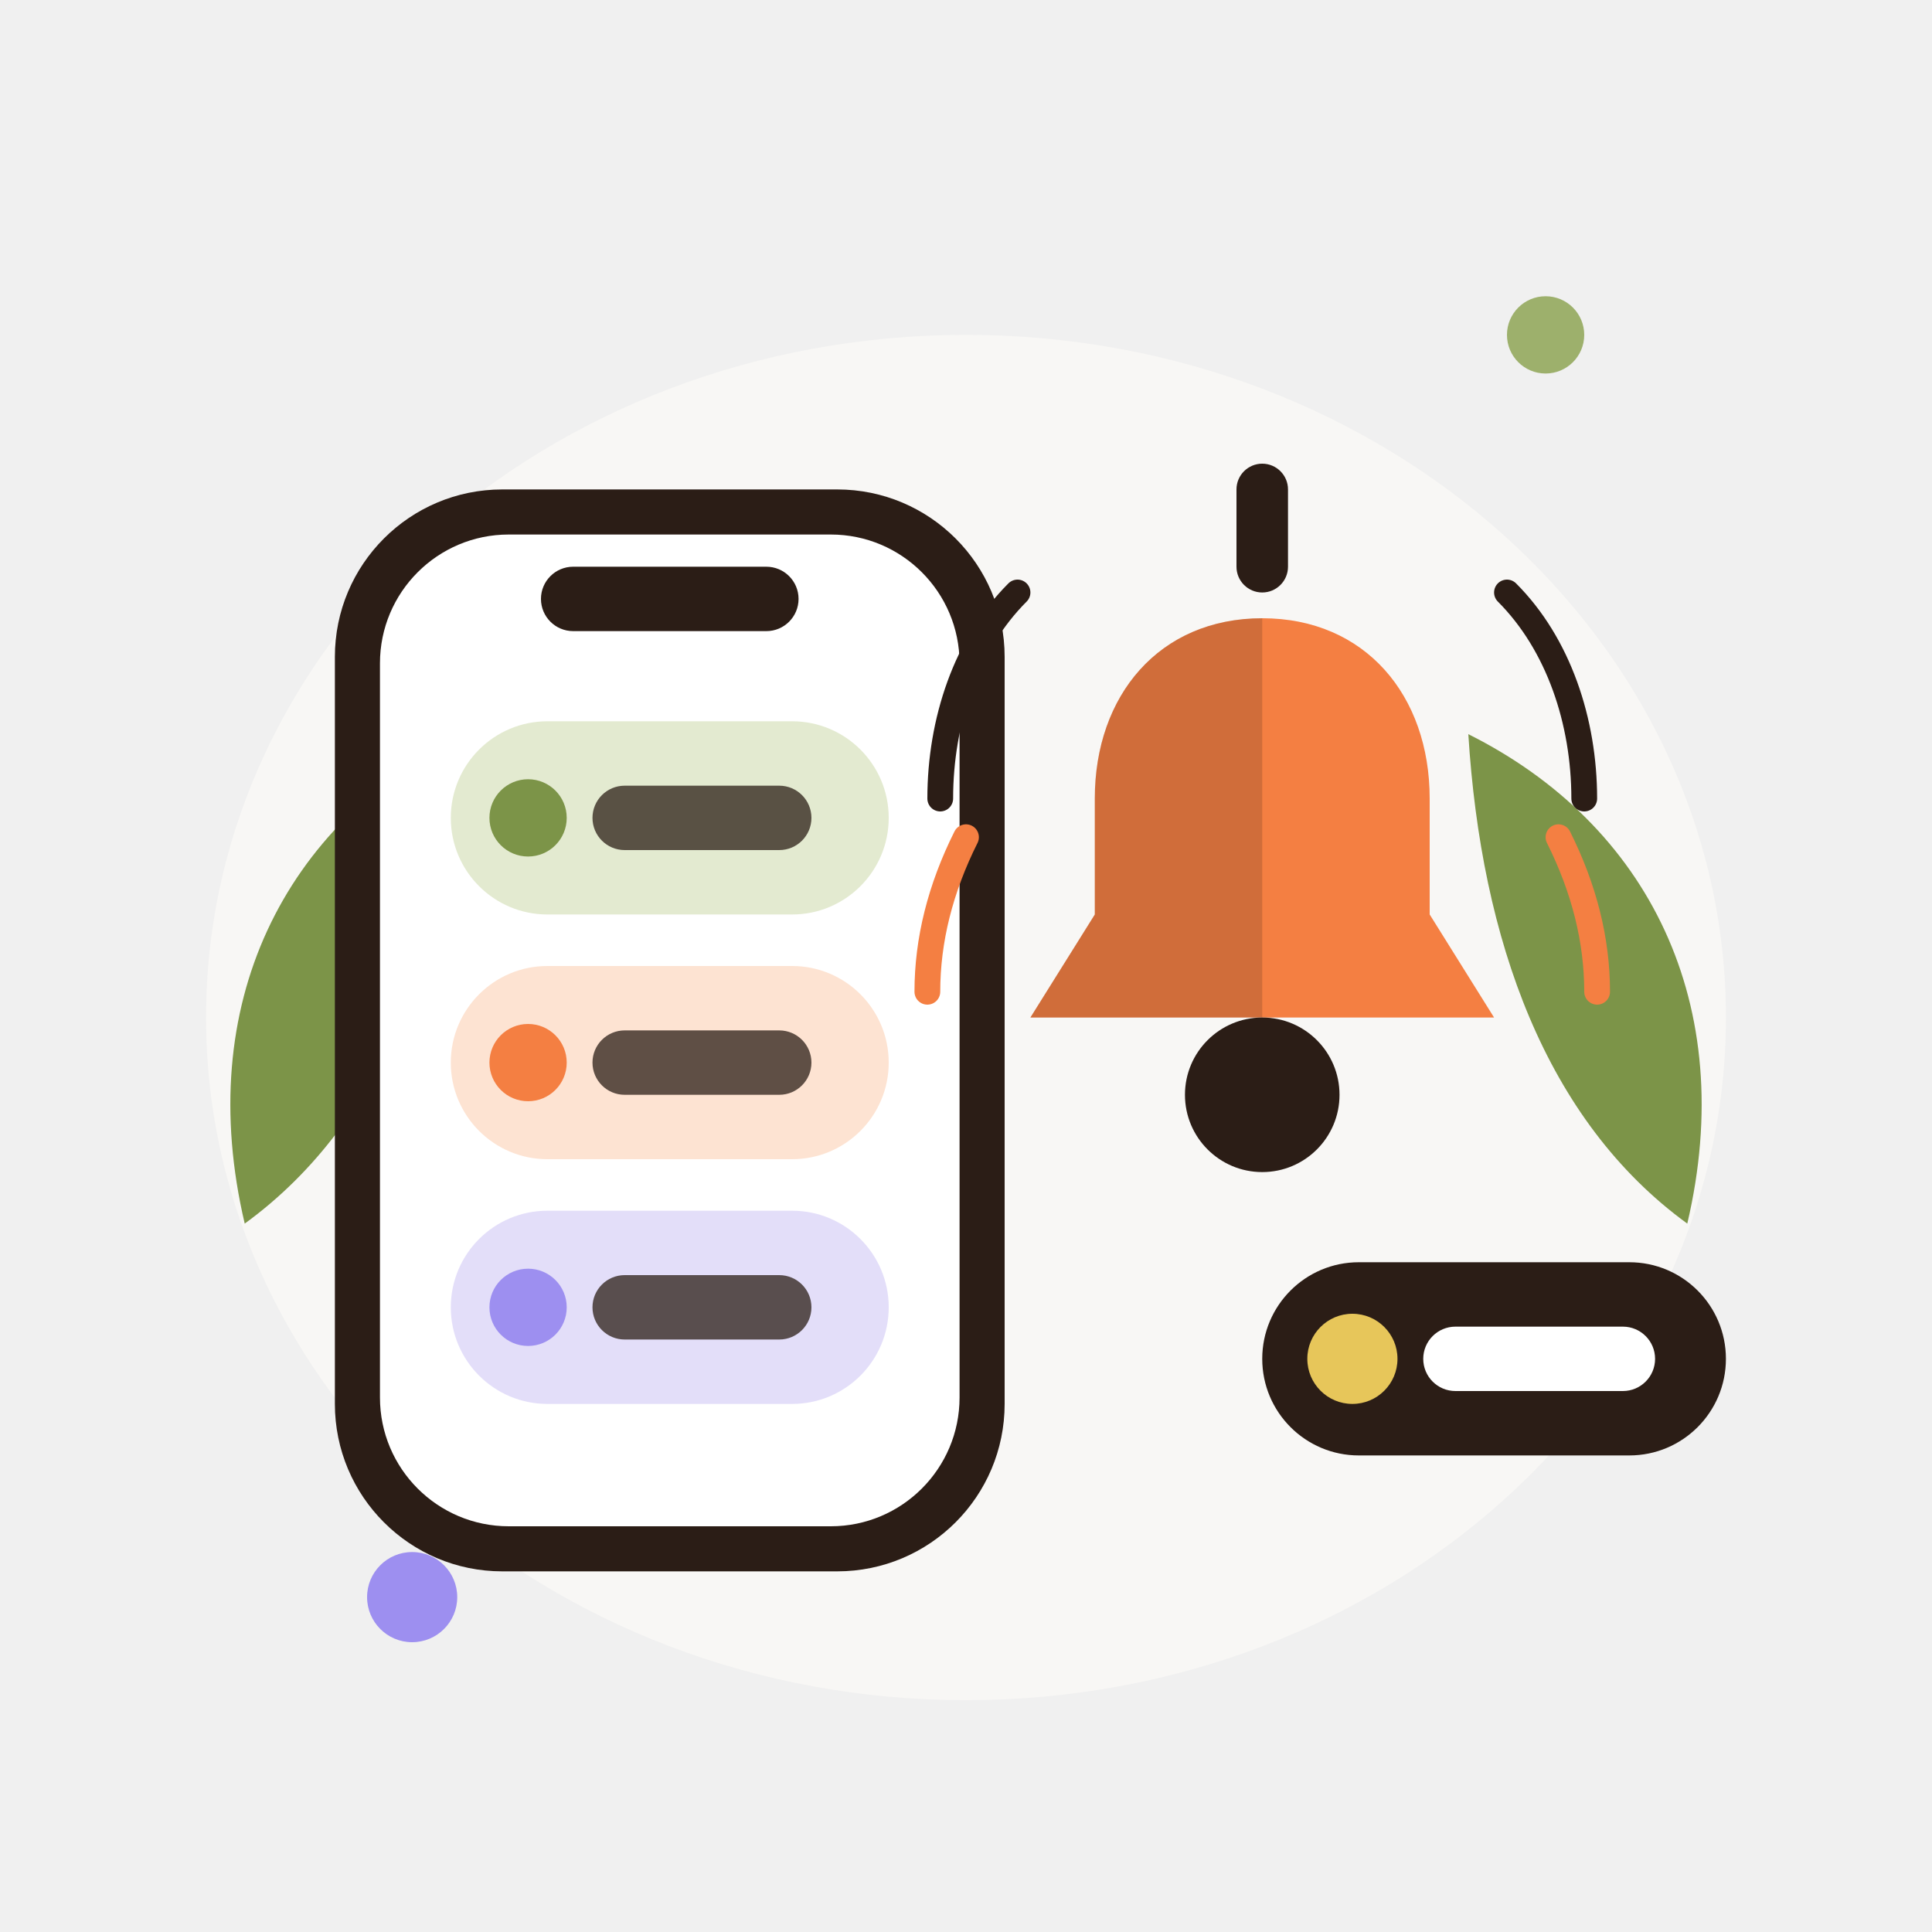
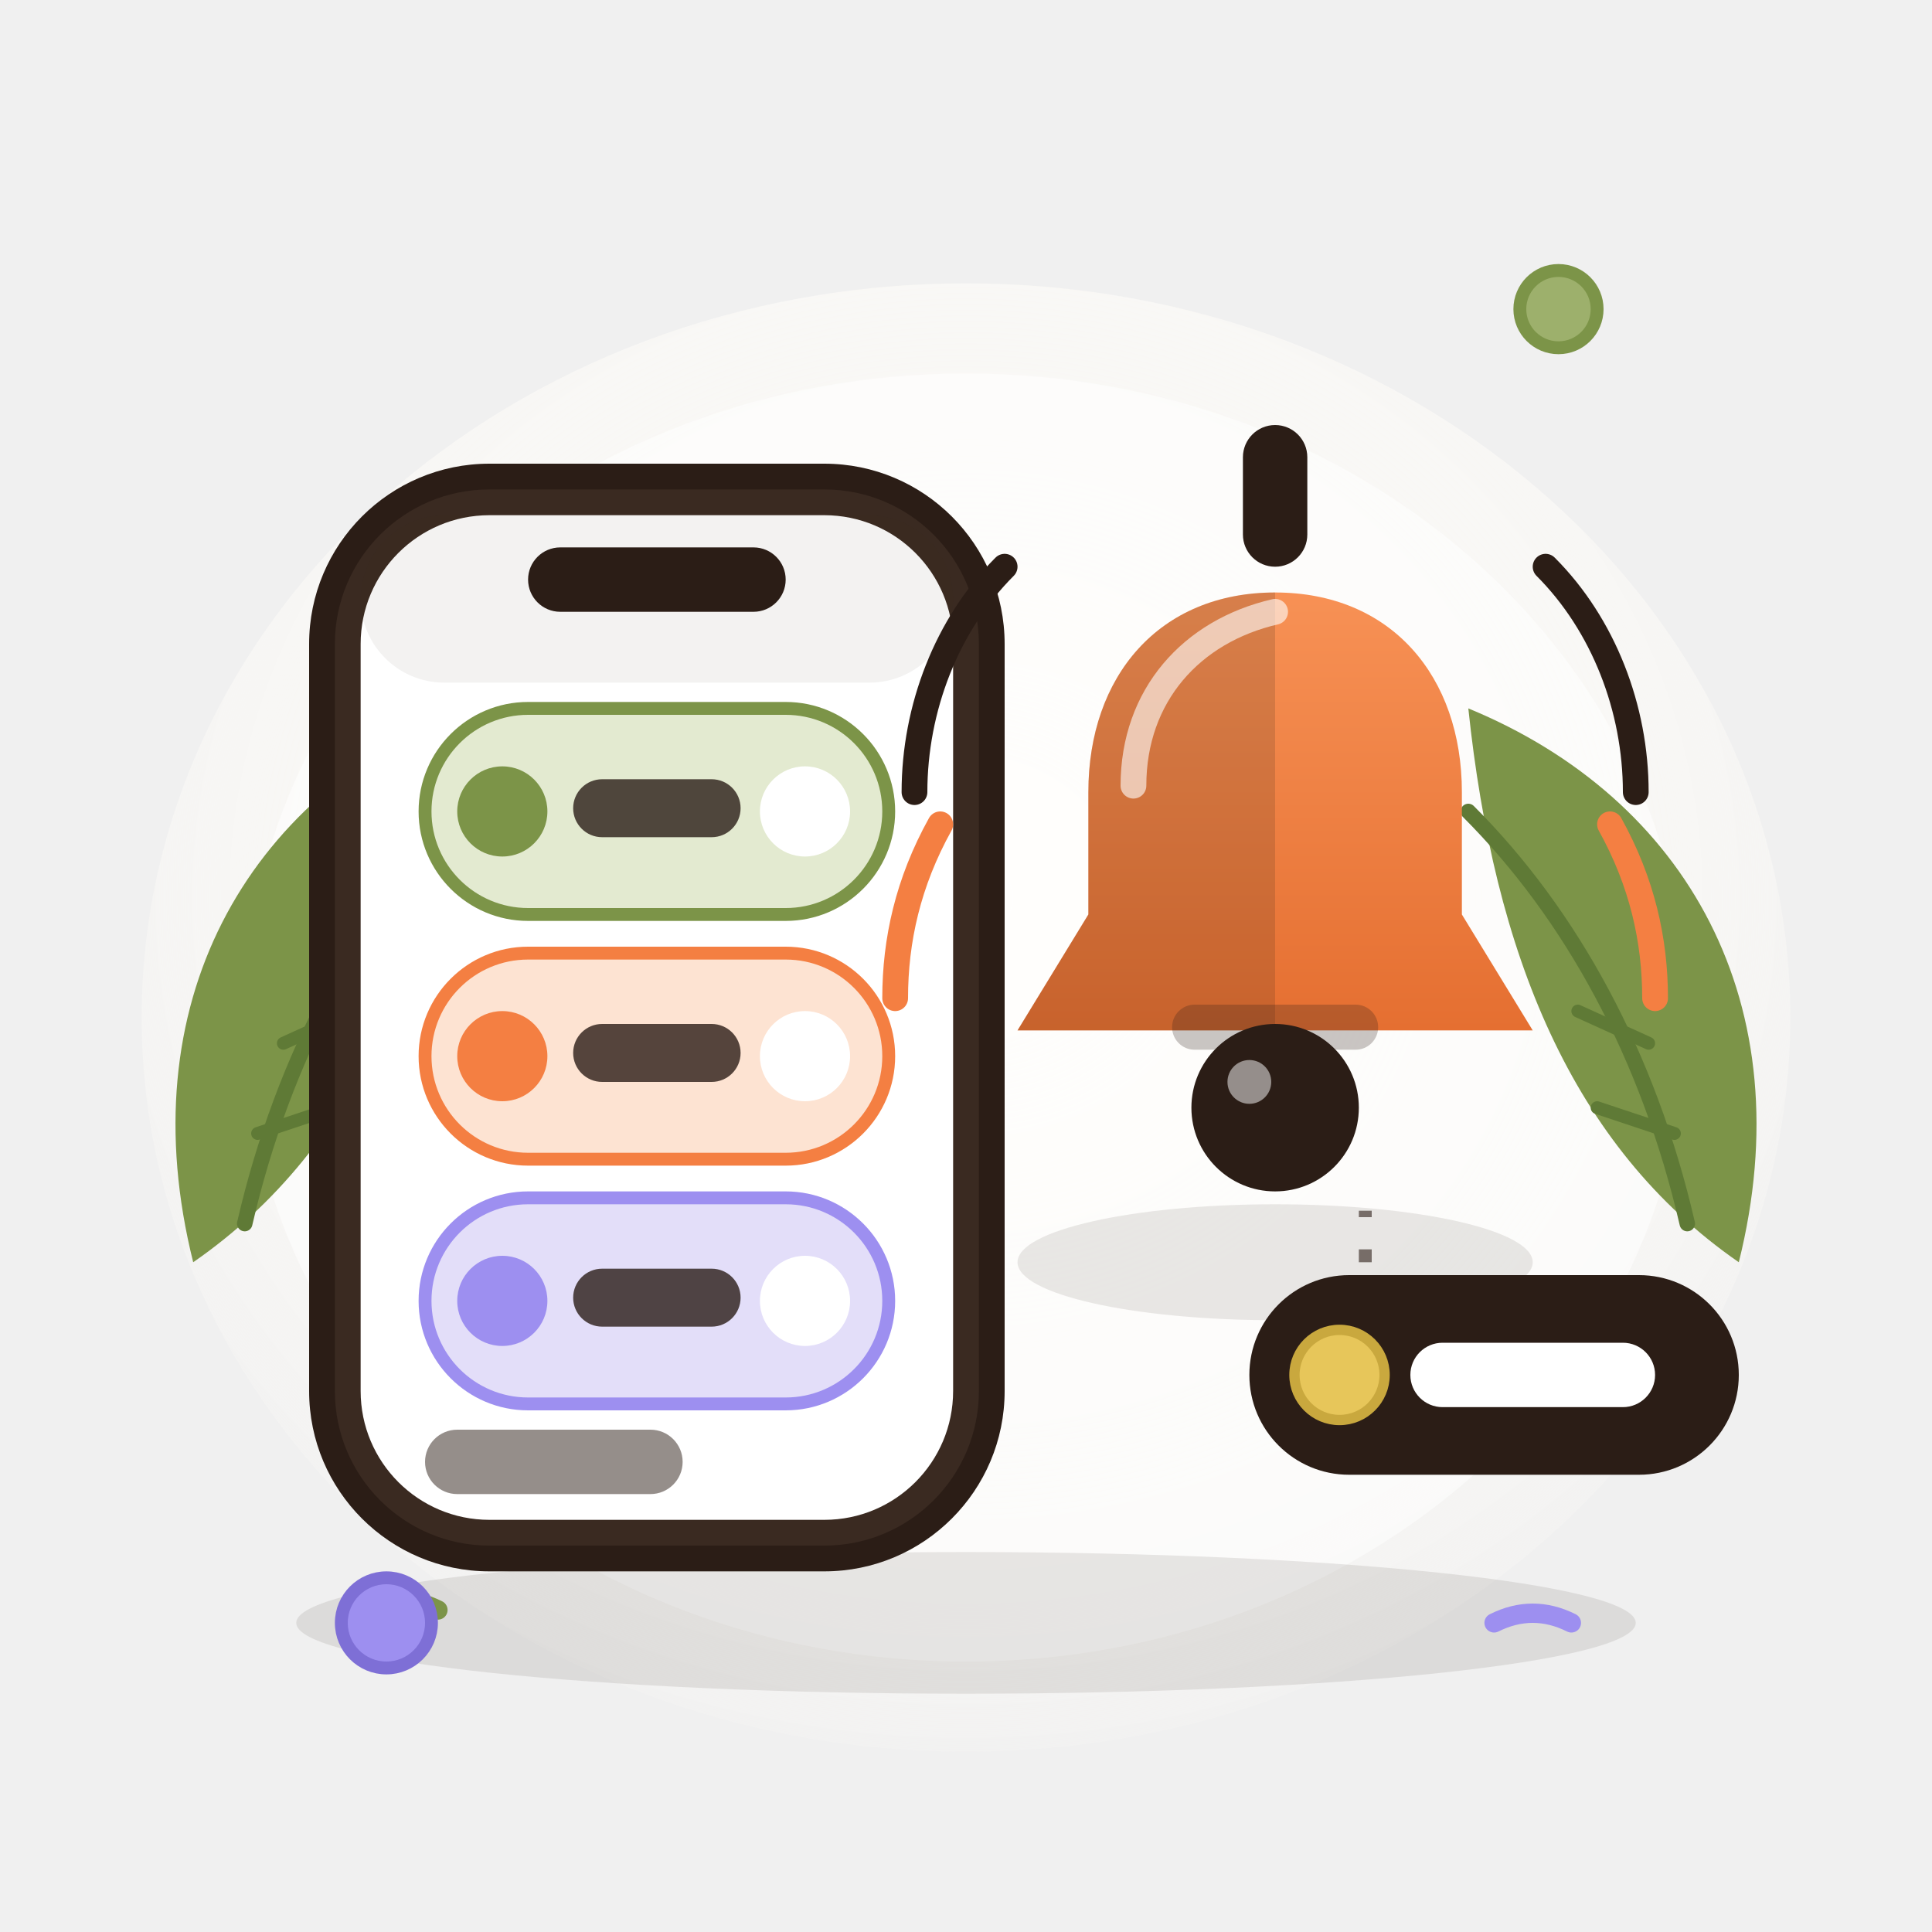
<svg xmlns="http://www.w3.org/2000/svg" viewBox="0 0 300 300" fill="none">
-   <ellipse cx="150" cy="158" rx="118" ry="106" fill="#FFFDF9" opacity="0.55" />
-   <g fill="#7C9448">
-     <path d="M38 190c-8-34 6-62 34-76-2 32-12 60-34 76Z" />
-     <path d="M262 190c8-34-6-62-34-76 2 32 12 60 34 76Z" />
+   <defs>
+     <radialGradient id="rmHalo" cx="50%" cy="42%" r="62%">
+       <stop offset="0%" stop-color="#FFFDF9" />
+       <stop offset="70%" stop-color="#FFFDF9" stop-opacity="0.55" />
+       <stop offset="100%" stop-color="#FFFDF9" stop-opacity="0" />
+     </radialGradient>
+     <linearGradient id="bellBody" x1="0" y1="0" x2="0" y2="1">
+       <stop offset="0%" stop-color="#F79155" />
+       <stop offset="100%" stop-color="#E56F31" />
+     </linearGradient>
+   </defs>
+   <ellipse cx="150" cy="158" rx="128" ry="114" fill="url(#rmHalo)" />
+   <ellipse cx="150" cy="158" rx="112" ry="100" fill="#FFFFFF" opacity="0.5" />
+   <g>
+     <path d="M30 196c-10-40 8-72 42-86-4 38-16 68-42 86Z" fill="#7C9448" />
+     <path d="M38 190c6-26 18-48 34-64" stroke="#5F7A36" stroke-width="2.4" stroke-linecap="round" />
+     <path d="M40 176l12-4M44 162l11-5" stroke="#5F7A36" stroke-width="2" stroke-linecap="round" />
+     <path d="M270 196c10-40-8-72-42-86 4 38 16 68 42 86Z" fill="#7C9448" />
+     <path d="M262 190c-6-26-18-48-34-64" stroke="#5F7A36" stroke-width="2.4" stroke-linecap="round" />
+     <path d="M260 176l-12-4M256 162l-11-5" stroke="#5F7A36" stroke-width="2" stroke-linecap="round" />
+   </g>
+   <ellipse cx="150" cy="252" rx="104" ry="11" fill="#2B1D16" opacity="0.1" />
+   <g>
+     <rect x="48" y="72" width="108" height="172" rx="28" fill="#2B1D16" />
+     <rect x="52" y="76" width="100" height="164" rx="24" fill="#3A2A21" />
+     <rect x="56" y="80" width="92" height="156" rx="20" fill="#FFFFFF" />
+     <rect x="56" y="80" width="92" height="26" rx="13" fill="#2B1D16" opacity="0.06" />
+     <rect x="82" y="85" width="40" height="10" rx="5" fill="#2B1D16" />
+     <g>
+       <rect x="66" y="110" width="72" height="32" rx="16" fill="#E3EAD0" />
+       <rect x="66" y="110" width="72" height="32" rx="16" stroke="#7C9448" stroke-width="2" />
+       <circle cx="78" cy="126" r="7" fill="#7C9448" />
+       <rect x="89" y="121" width="26" height="9" rx="4.5" fill="#2B1D16" opacity="0.8" />
+       <rect x="118" y="119" width="14" height="14" rx="7" fill="#FFFFFF" />
+       <rect x="66" y="148" width="72" height="32" rx="16" fill="#FDE3D2" />
+       <rect x="66" y="148" width="72" height="32" rx="16" stroke="#F47F42" stroke-width="2" />
+       <circle cx="78" cy="164" r="7" fill="#F47F42" />
+       <rect x="89" y="159" width="26" height="9" rx="4.5" fill="#2B1D16" opacity="0.8" />
+       <rect x="118" y="157" width="14" height="14" rx="7" fill="#FFFFFF" />
+       <rect x="66" y="186" width="72" height="32" rx="16" fill="#E3DEF9" />
+       <rect x="66" y="186" width="72" height="32" rx="16" stroke="#9D8FF0" stroke-width="2" />
+       <circle cx="78" cy="202" r="7" fill="#9D8FF0" />
+       <rect x="89" y="197" width="26" height="9" rx="4.5" fill="#2B1D16" opacity="0.8" />
+       <rect x="118" y="195" width="14" height="14" rx="7" fill="#FFFFFF" />
+     </g>
+     <rect x="66" y="222" width="40" height="10" rx="5" fill="#2B1D16" opacity="0.5" />
  </g>
  <g>
-     <rect x="52" y="76" width="104" height="168" rx="26" fill="#2B1D16" />
-     <rect x="59" y="83" width="90" height="154" rx="20" fill="#FFFFFF" />
-     <rect x="84" y="88" width="40" height="10" rx="5" fill="#2B1D16" />
-     <rect x="70" y="112" width="68" height="30" rx="15" fill="#E3EAD0" />
-     <circle cx="82" cy="127" r="6" fill="#7C9448" />
-     <rect x="92" y="122" width="34" height="10" rx="5" fill="#2B1D16" opacity="0.75" />
-     <rect x="70" y="150" width="68" height="30" rx="15" fill="#FDE3D2" />
-     <circle cx="82" cy="165" r="6" fill="#F47F42" />
-     <rect x="92" y="160" width="34" height="10" rx="5" fill="#2B1D16" opacity="0.75" />
-     <rect x="70" y="188" width="68" height="30" rx="15" fill="#E3DEF9" />
-     <circle cx="82" cy="203" r="6" fill="#9D8FF0" />
-     <rect x="92" y="198" width="34" height="10" rx="5" fill="#2B1D16" opacity="0.75" />
+     <ellipse cx="198" cy="196" rx="40" ry="9" fill="#2B1D16" opacity="0.1" />
+     <path d="M198 92c-18 0-29 13-29 31v19l-11 18h80l-11-18v-19c0-18-11-31-29-31Z" fill="url(#bellBody)" />
+     <path d="M198 92c-18 0-29 13-29 31v19l-11 18h40V92Z" fill="#2B1D16" opacity="0.16" />
+     <path d="M176 122c0-14 9-24 22-27" stroke="#FFFFFF" stroke-width="4" stroke-linecap="round" opacity="0.6" />
+     <rect x="182" y="156" width="32" height="7" rx="3.5" fill="#2B1D16" opacity="0.25" />
+     <rect x="193" y="66" width="10" height="22" rx="5" fill="#2B1D16" />
+     <circle cx="198" cy="172" r="13" fill="#2B1D16" />
+     <circle cx="194" cy="168" r="3.4" fill="#FFFFFF" opacity="0.5" />
+     <g stroke-linecap="round">
+       <path d="M156 88c-9 9-14 22-14 35" stroke="#2B1D16" stroke-width="4" />
+       <path d="M240 88c9 9 14 22 14 35" stroke="#2B1D16" stroke-width="4" />
+       <path d="M146 128c-5 9-7 18-7 27" stroke="#F47F42" stroke-width="4" />
+       <path d="M250 128c5 9 7 18 7 27" stroke="#F47F42" stroke-width="4" />
+     </g>
  </g>
  <g>
-     <path d="M196 96c-16 0-26 12-26 28v18l-10 16h72l-10-16v-18c0-16-10-28-26-28Z" fill="#F47F42" />
-     <path d="M196 96c-16 0-26 12-26 28v18l-10 16h36V96Z" fill="#2B1D16" opacity="0.18" />
-     <circle cx="196" cy="170" r="12" fill="#2B1D16" />
-     <rect x="192" y="72" width="8" height="20" rx="4" fill="#2B1D16" />
-     <path d="M158 92c-8 8-12 20-12 32M234 92c8 8 12 20 12 32" stroke="#2B1D16" stroke-width="4" stroke-linecap="round" />
-     <path d="M150 130c-4 8-6 16-6 24M242 130c4 8 6 16 6 24" stroke="#F47F42" stroke-width="4" stroke-linecap="round" />
+     <path d="M212 196v-8" stroke="#2B1D16" stroke-width="2" stroke-dasharray="2 5" opacity="0.6" />
+     <rect x="194" y="198" width="76" height="31" rx="15.5" fill="#2B1D16" />
+     <circle cx="208" cy="213.5" r="7" fill="#E7C65A" />
+     <circle cx="208" cy="213.5" r="7" stroke="#C9A83E" stroke-width="1.6" />
+     <rect x="219" y="208.5" width="38" height="10" rx="5" fill="#FFFFFF" />
  </g>
-   <g>
-     <rect x="196" y="196" width="72" height="30" rx="15" fill="#2B1D16" />
-     <circle cx="210" cy="211" r="7" fill="#E7C65A" />
-     <rect x="221" y="206" width="36" height="10" rx="5" fill="#FFFFFF" />
+   <g stroke-linecap="round" stroke-width="3">
+     <path d="M56 250c4-2 8-2 12 0" stroke="#7C9448" />
+     <path d="M232 252c4-2 8-2 12 0" stroke="#9D8FF0" />
  </g>
-   <circle cx="64" cy="248" r="7" fill="#9D8FF0" />
-   <circle cx="240" cy="52" r="6" fill="#9DB06C" />
+   <circle cx="60" cy="252" r="7" fill="#9D8FF0" />
+   <circle cx="60" cy="252" r="7" stroke="#7E6FD6" stroke-width="2" />
+   <circle cx="242" cy="48" r="6" fill="#9DB06C" />
+   <circle cx="242" cy="48" r="6" stroke="#7C9448" stroke-width="2" />
</svg>
